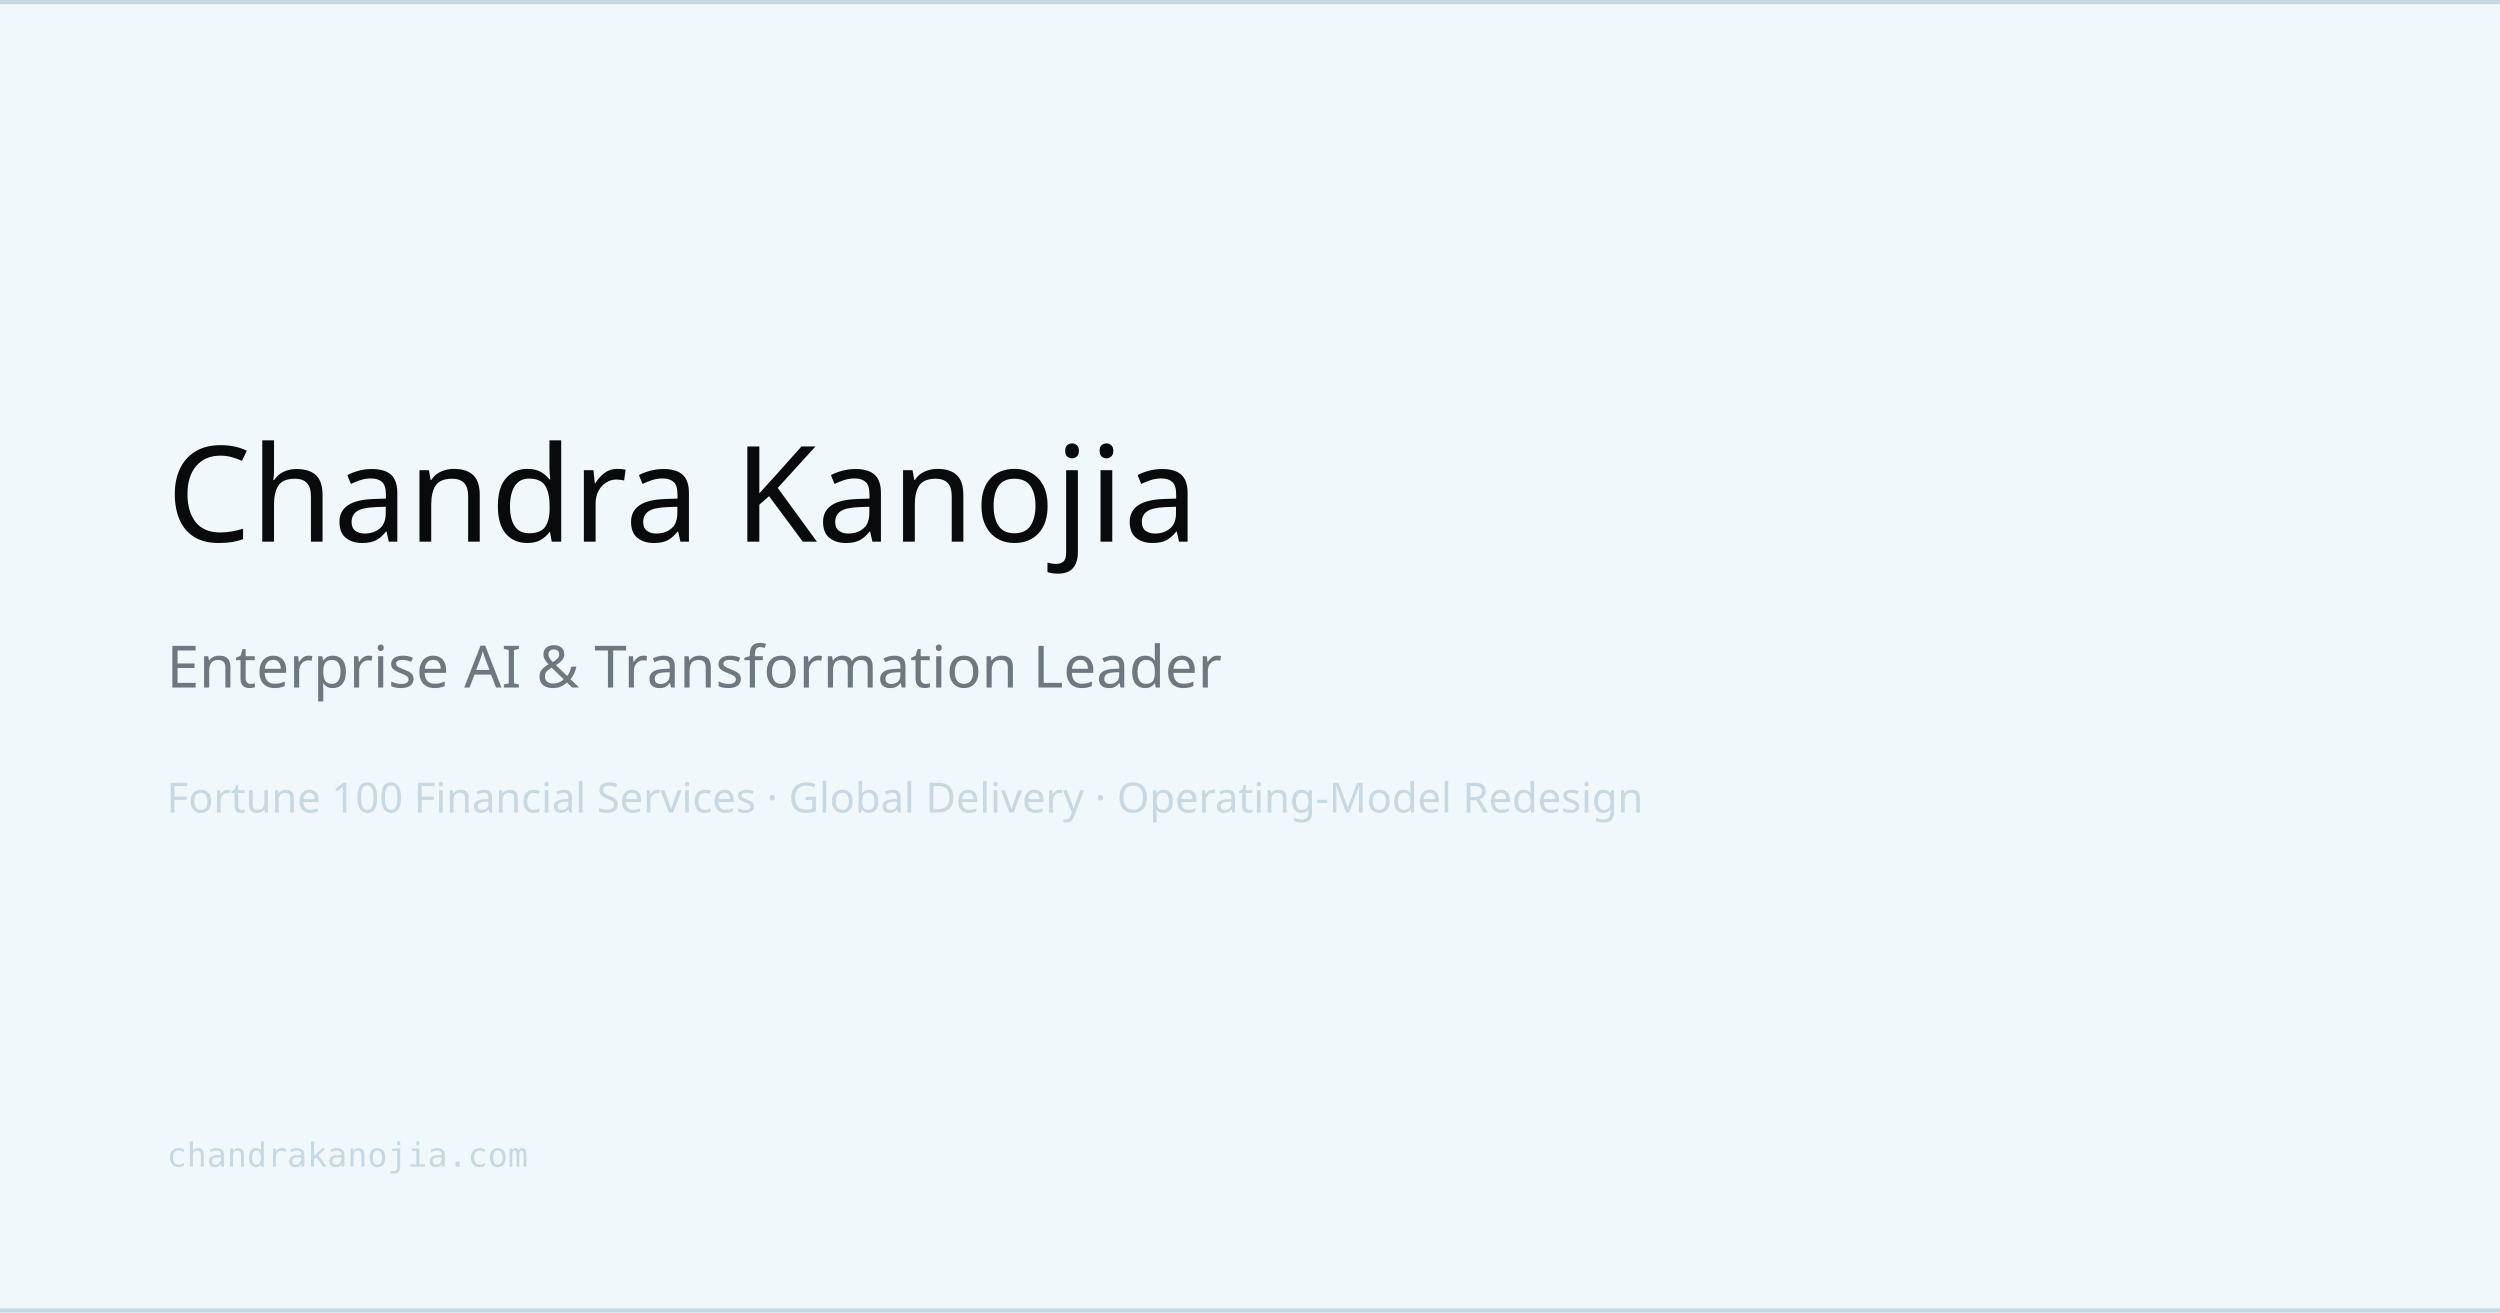
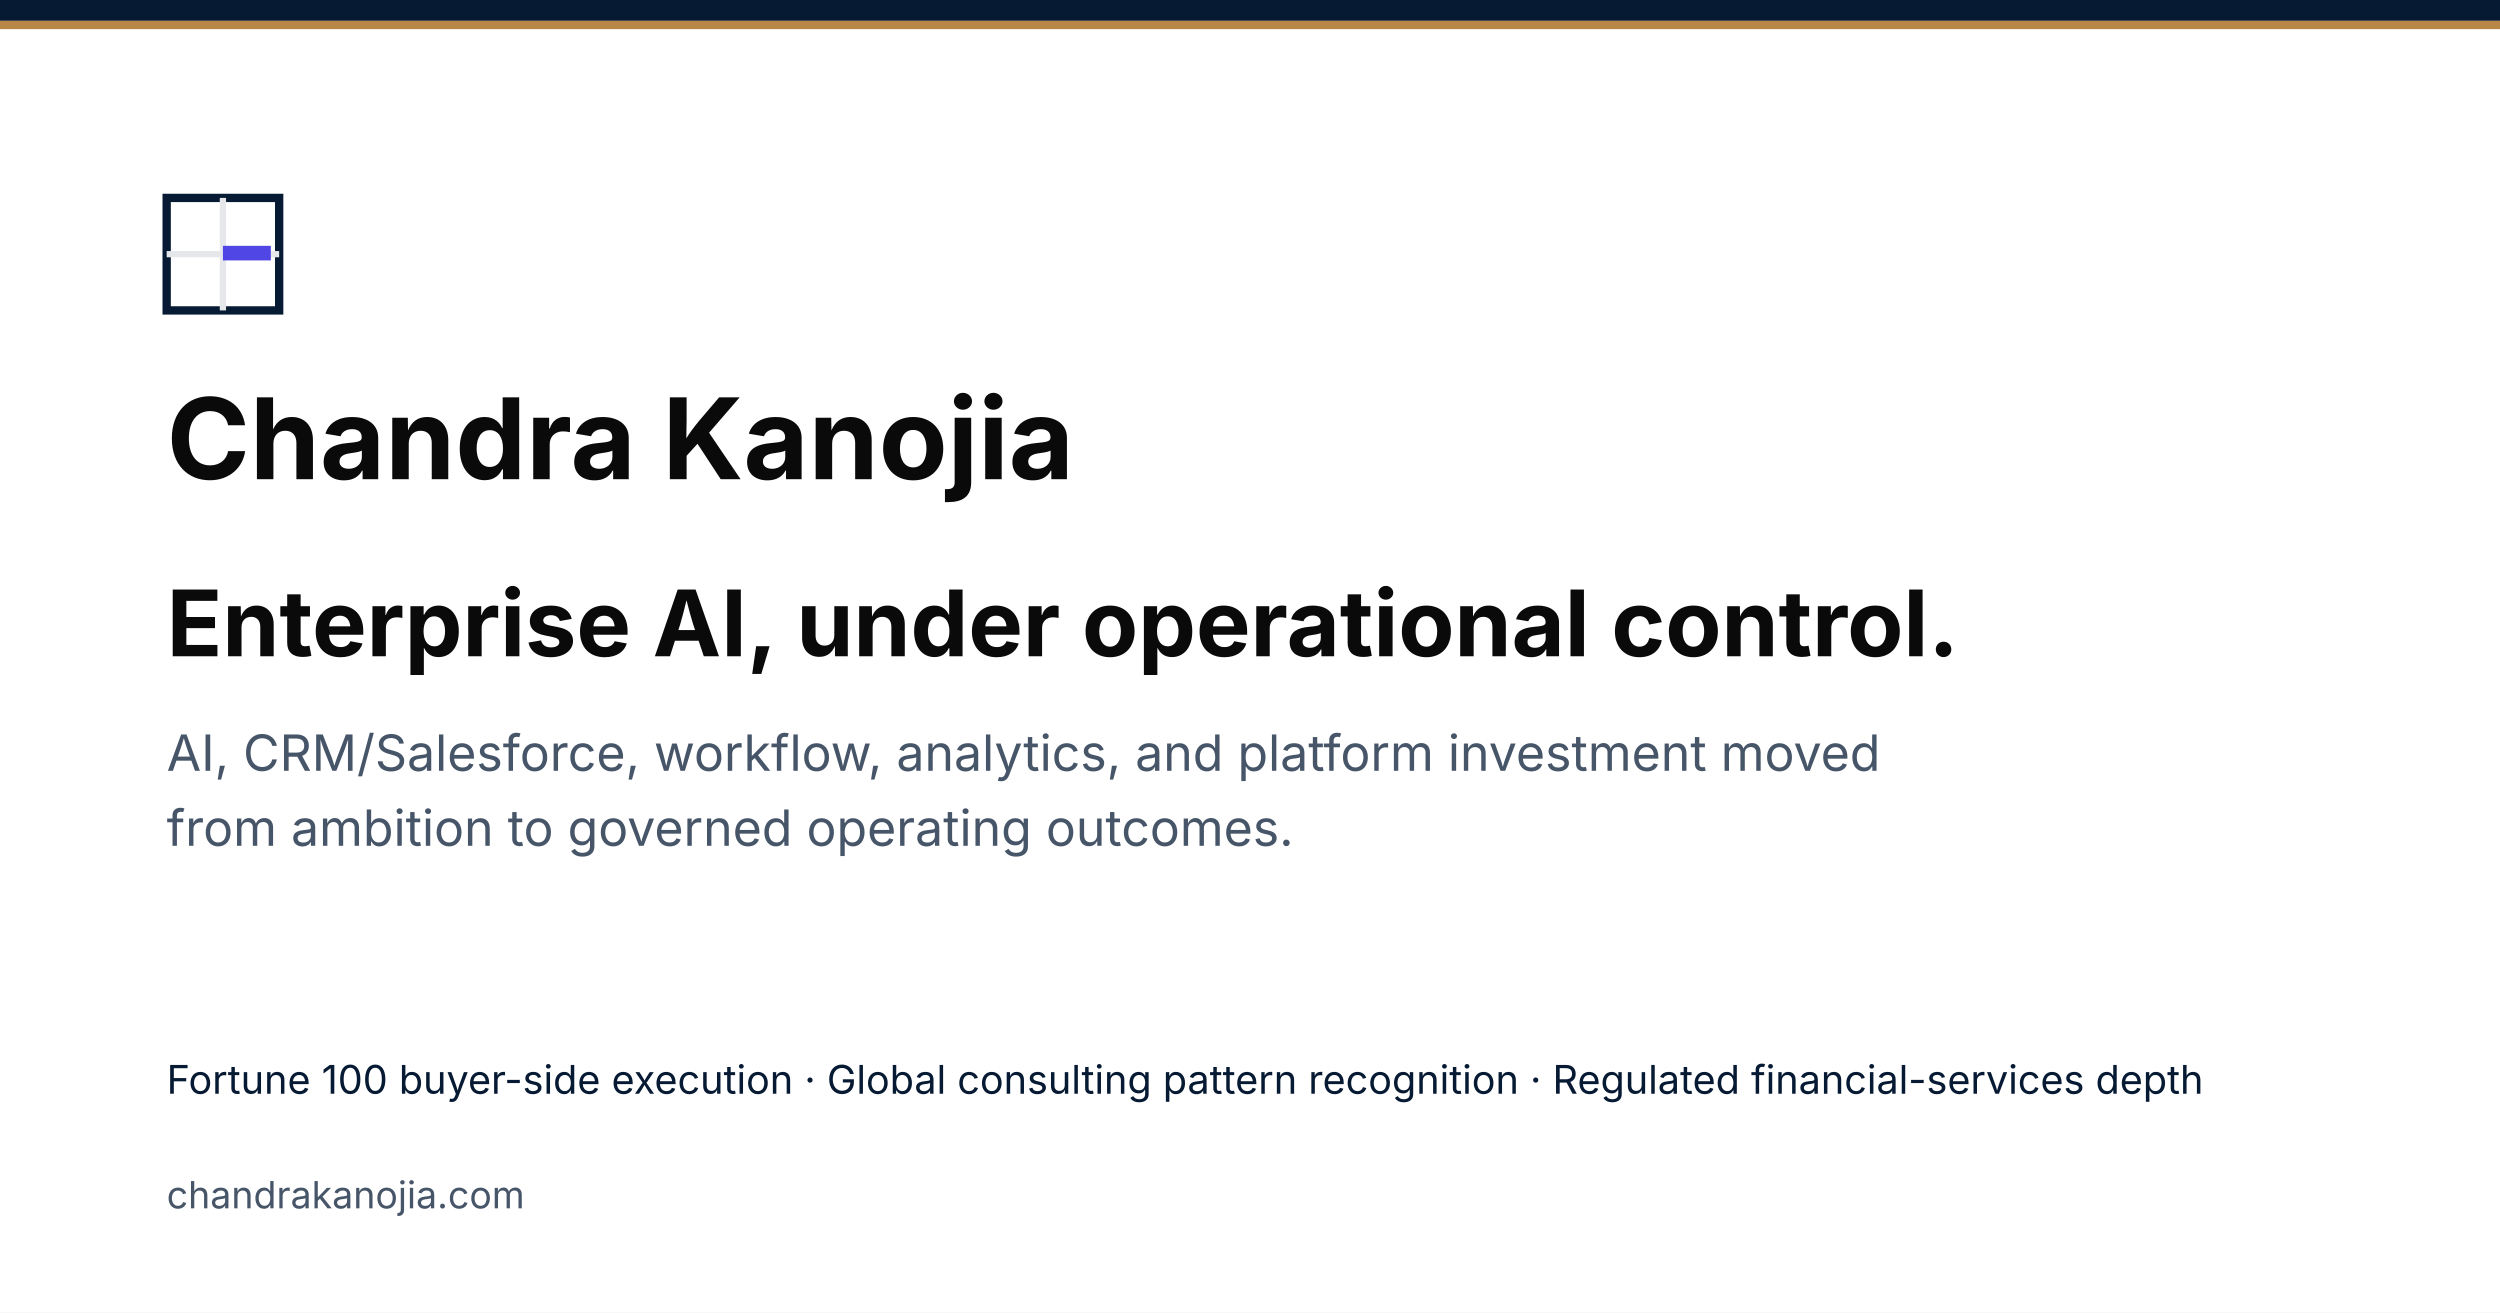
<svg xmlns="http://www.w3.org/2000/svg" width="1200" height="630" viewBox="0 0 1200 630">
-   <rect width="1200" height="630" fill="#F1F8FC" />
-   <rect x="0" y="0" width="1200" height="2" fill="#C7D8E2" />
-   <rect x="0" y="628" width="1200" height="2" fill="#C7D8E2" />
-   <text x="80" y="260" font-family="sans-serif" font-size="64" font-weight="300" fill="#090A0B">Chandra Kanojia</text>
-   <text x="80" y="330" font-family="sans-serif" font-size="28" font-weight="400" fill="#6E7881">Enterprise AI &amp; Transformation Leader</text>
-   <text x="80" y="390" font-family="sans-serif" font-size="20" font-weight="400" fill="#C7D8E2">Fortune 100 Financial Services · Global Delivery · Operating-Model Redesign</text>
-   <text x="80" y="560" font-family="monospace" font-size="16" fill="#C7D8E2">chandrakanojia.com</text>
+   <rect width="1200" height="630" fill="#FFFFFF" />
+   <rect width="1200" height="10" fill="#071A33" />
+   <rect y="10" width="1200" height="4" fill="#B88746" />
+   <rect x="80" y="95" width="54" height="54" fill="none" stroke="#071A33" stroke-width="4" />
+   <path d="M80 122h54M107 95v54" stroke="#E5E7EB" stroke-width="3" />
+   <rect x="107" y="118" width="23" height="7" fill="#4F46E5" />
+   <text x="80" y="230" font-family="Inter, Arial, sans-serif" font-size="54" font-weight="700" fill="#0A0A0A">Chandra Kanojia</text>
+   <text x="80" y="315" font-family="Inter, Arial, sans-serif" font-size="44" font-weight="700" fill="#0A0A0A">Enterprise AI, under operational control.</text>
+   <text x="80" y="370" font-family="Inter, Arial, sans-serif" font-size="24" fill="#475569">AI, CRM/Salesforce, workflow, analytics, and platform investment moved</text>
+   <text x="80" y="406" font-family="Inter, Arial, sans-serif" font-size="24" fill="#475569">from ambition to governed operating outcomes.</text>
+   <text x="80" y="525" font-family="Inter, Arial, sans-serif" font-size="19" fill="#071A33">Fortune 100 buyer-side execution · Global consulting pattern recognition · Regulated financial-services depth</text>
+   <text x="80" y="580" font-family="Inter, Arial, sans-serif" font-size="18" fill="#475569">chandrakanojia.com</text>
</svg>
